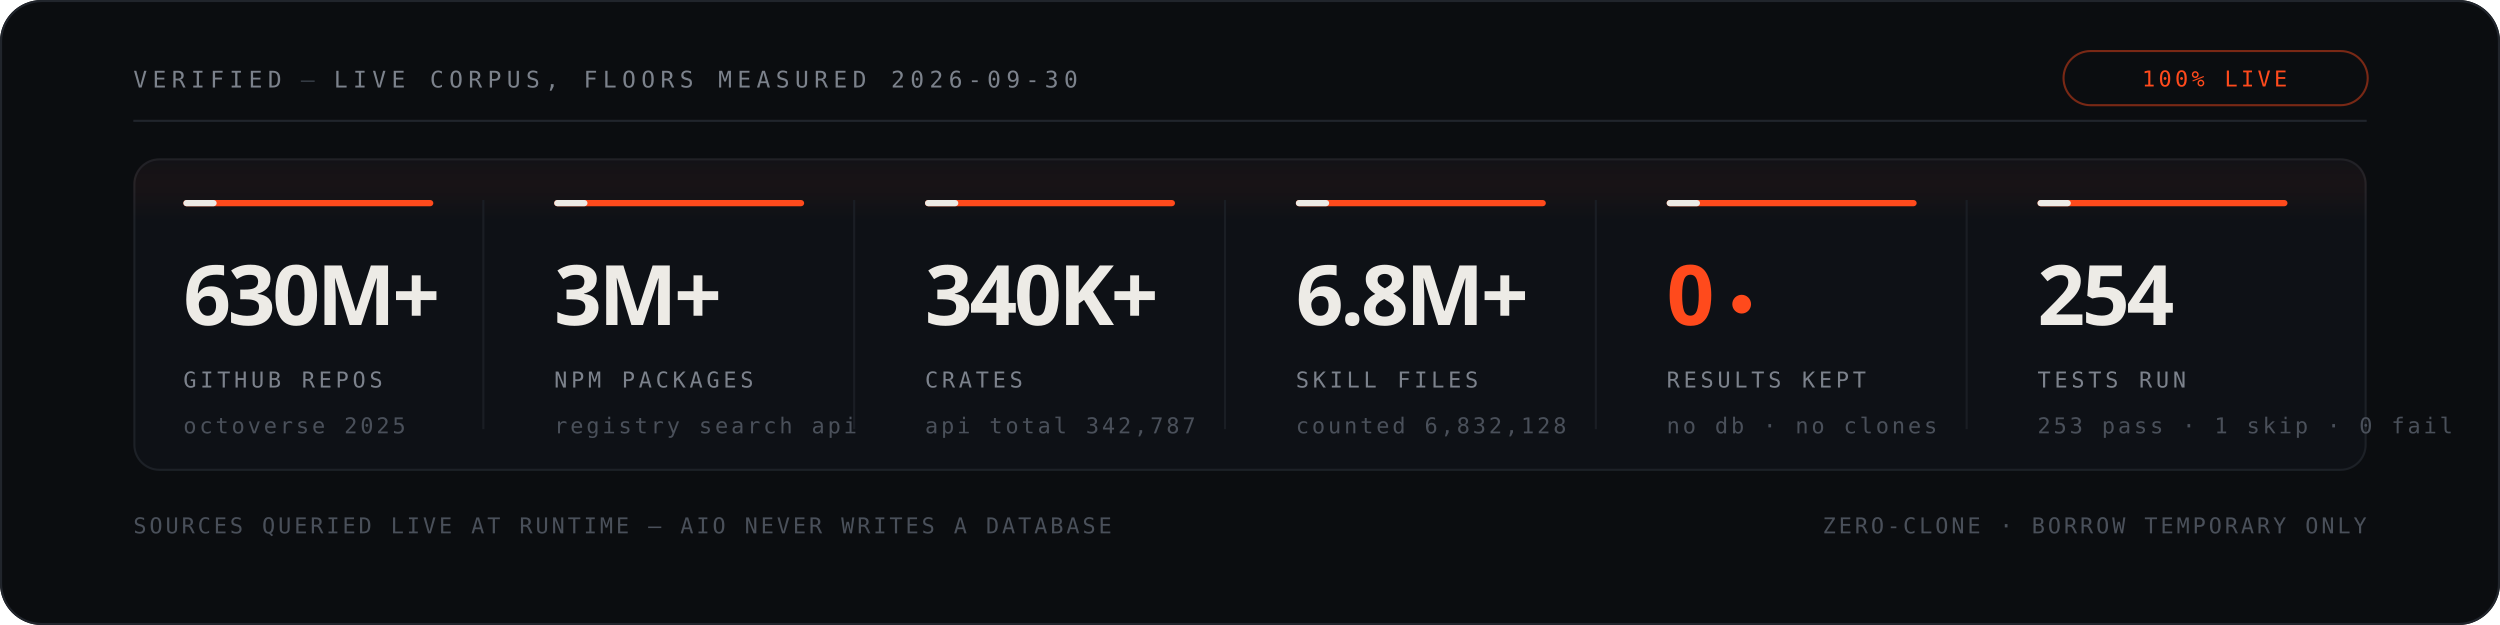
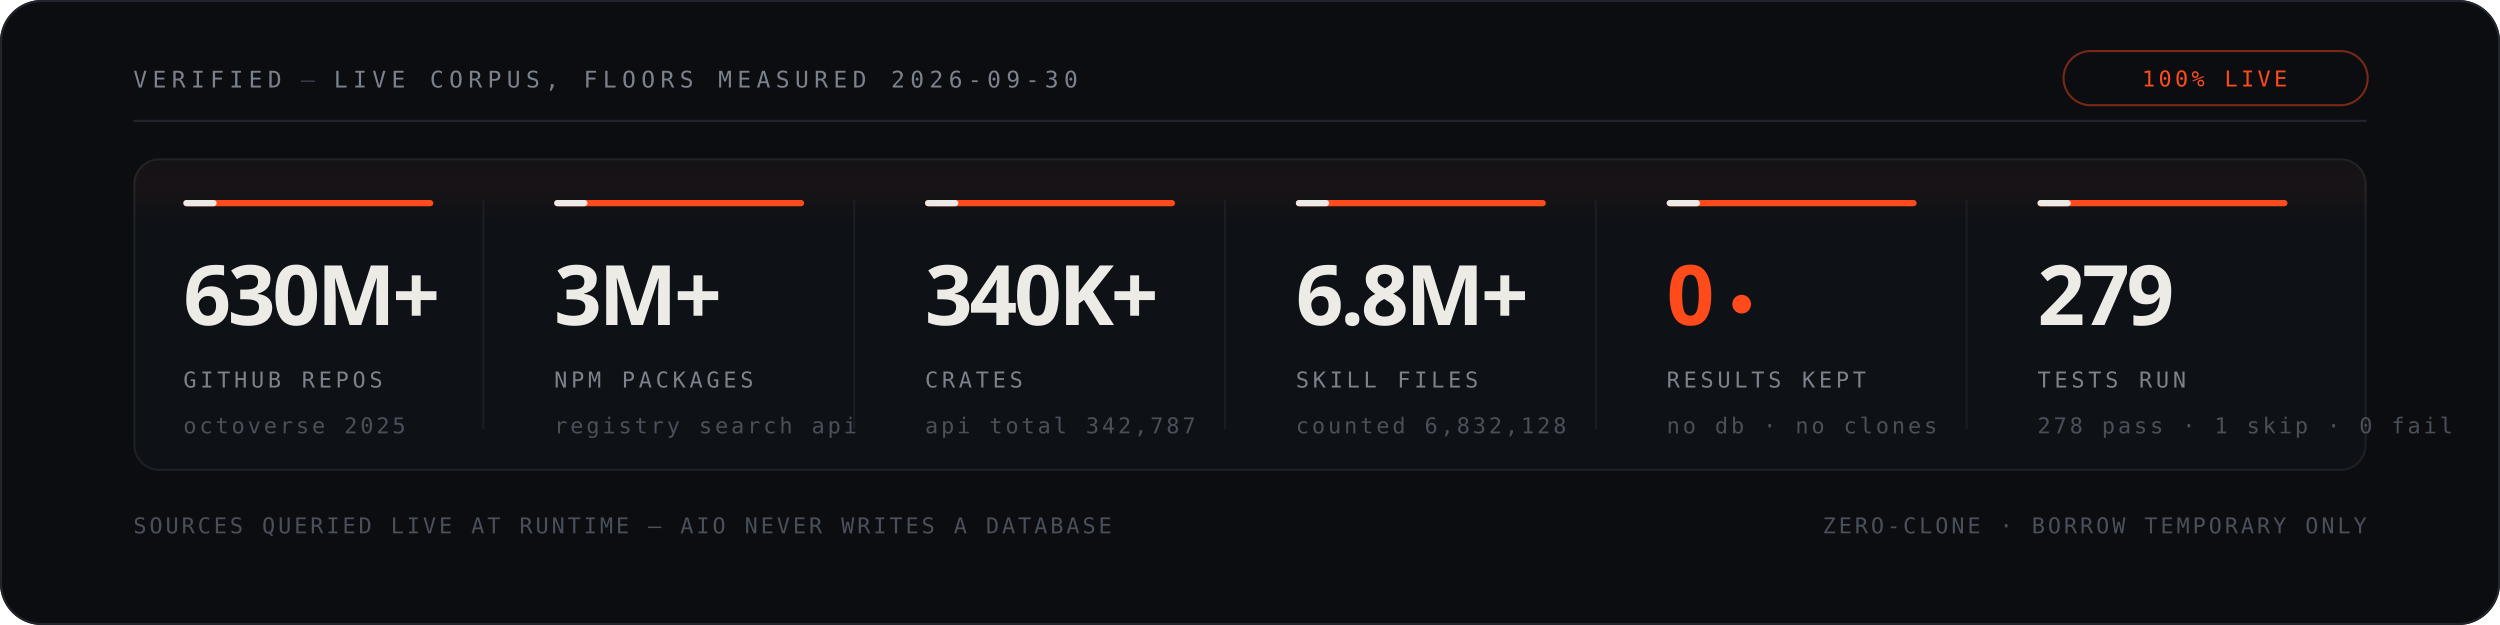
- <svg xmlns="http://www.w3.org/2000/svg" viewBox="0 0 1200 300" role="img" aria-label="aio live stats: 630M+ github repos (Octoverse 2025), 3M+ npm packages, 340K+ crates (measured 342,787), 6.8M+ skill files (measured 6,832,128), no search storage, 254 tests: 253 pass, 1 skip, 0 fail">
+ <svg xmlns="http://www.w3.org/2000/svg" viewBox="0 0 1200 300" role="img" aria-label="aio live stats: 630M+ github repos (Octoverse 2025), 3M+ npm packages, 340K+ crates (measured 342,787), 6.8M+ skill files (measured 6,832,128), no search storage, 279 tests: 278 pass, 1 skip, 0 fail">
  <defs>
    <clipPath id="stripClip">
      <rect x="64" y="76" width="1072" height="150" rx="12" />
    </clipPath>
    <linearGradient id="stripSheen" x1="0" y1="0" x2="0" y2="1">
      <stop offset="0" stop-color="#FF4A1C" stop-opacity="0" />
      <stop offset="0.5" stop-color="#FF4A1C" stop-opacity="0.045" />
      <stop offset="1" stop-color="#FF4A1C" stop-opacity="0" />
    </linearGradient>
    <style>
      .disp{font-family:ui-sans-serif,system-ui,"Segoe UI Variable Display","Segoe UI",sans-serif;font-weight:800;fill:#EDEBE6}
      .mono{font-family:ui-monospace,"Cascadia Mono","SF Mono",Consolas,monospace}
      .eyebrow{font-size:11px;letter-spacing:2.6px;fill:#7C828C}
      .lbl{font-size:10.5px;letter-spacing:1.8px;fill:#7C828C}
      .micro{font-size:10.5px;letter-spacing:1.4px;fill:#4A505A}
      .acc{fill:#FF4A1C}
      .g{transform-box:fill-box;transform-origin:0 50%}
      .c{transform-box:fill-box;transform-origin:50% 50%}
      @keyframes grow{from{transform:scaleX(0)}to{transform:scaleX(1)}}
      @keyframes rise{from{opacity:0;transform:translateY(14px)}to{opacity:1;transform:none}}
      @keyframes fadeIn{from{opacity:0}to{opacity:1}}
      .gw{animation:grow .9s cubic-bezier(.32,.72,0,1) both}
      .rv{transform-box:fill-box;transform-origin:50% 100%;animation:rise .75s cubic-bezier(.32,.72,0,1) both}
      .fd{animation:fadeIn .8s cubic-bezier(.32,.72,0,1) both}
      @media (prefers-reduced-motion:reduce){.gw,.rv,.fd{animation:none}}
    </style>
  </defs>
  <rect width="1200" height="300" rx="20" fill="#0B0D10" />
  <rect x="0.5" y="0.5" width="1199" height="299" rx="19.5" fill="none" stroke="#21252C" />
  <text x="64" y="42" class="mono eyebrow">VERIFIED <tspan fill="#343A43">—</tspan> LIVE CORPUS, FLOORS MEASURED 2026-09-30</text>
  <g class="fd" style="animation-delay:.6s">
    <rect x="990.5" y="24.5" width="146" height="26" rx="13" fill="none" stroke="#FF4A1C" stroke-opacity="0.45">
      <animate attributeName="stroke-opacity" values="0.45;0.15;0.45" keyTimes="0;0.5;1" dur="8s" repeatCount="indefinite" />
    </rect>
    <text x="1063" y="41.5" text-anchor="middle" class="mono" font-size="10.5" letter-spacing="1.6" fill="#FF4A1C">100% LIVE</text>
  </g>
  <line x1="64" y1="58" x2="1136" y2="58" stroke="#21252C" class="gw" style="animation-delay:.15s" />
  <rect x="64.5" y="76.5" width="1071" height="149" rx="12" fill="#0E1116" stroke="#1D2127" class="fd" style="animation-delay:.35s" />
  <g clip-path="url(#stripClip)">
    <rect x="64" y="70" width="1072" height="36" fill="url(#stripSheen)">
      <animate attributeName="y" values="36;36;226;226" keyTimes="0;0.74;0.95;1" dur="8s" repeatCount="indefinite" calcMode="spline" keySplines="0 0 0 0;0.45 0 0.55 1;0 0 0 0" />
    </rect>
  </g>
  <g stroke="#1A1E24" class="fd" style="animation-delay:.5s">
    <line x1="232" y1="96" x2="232" y2="206">
      <animate attributeName="stroke" values="#1A1E24;#1A1E24;#FF4A1C;#1A1E24;#1A1E24" keyTimes="0;0.26;0.28;0.32;1" dur="8s" repeatCount="indefinite" />
    </line>
    <line x1="410" y1="96" x2="410" y2="206">
      <animate attributeName="stroke" values="#1A1E24;#1A1E24;#FF4A1C;#1A1E24;#1A1E24" keyTimes="0;0.34;0.36;0.40;1" dur="8s" repeatCount="indefinite" />
    </line>
    <line x1="588" y1="96" x2="588" y2="206">
      <animate attributeName="stroke" values="#1A1E24;#1A1E24;#FF4A1C;#1A1E24;#1A1E24" keyTimes="0;0.42;0.44;0.48;1" dur="8s" repeatCount="indefinite" />
    </line>
    <line x1="766" y1="96" x2="766" y2="206">
      <animate attributeName="stroke" values="#1A1E24;#1A1E24;#FF4A1C;#1A1E24;#1A1E24" keyTimes="0;0.50;0.52;0.56;1" dur="8s" repeatCount="indefinite" />
    </line>
    <line x1="944" y1="96" x2="944" y2="206">
      <animate attributeName="stroke" values="#1A1E24;#1A1E24;#FF4A1C;#1A1E24;#1A1E24" keyTimes="0;0.58;0.60;0.64;1" dur="8s" repeatCount="indefinite" />
    </line>
  </g>
  <g>
    <rect x="88" y="96" width="120" height="3" rx="1.5" fill="#FF4A1C" class="gw" style="animation-delay:.4s" />
    <rect x="88" y="96" width="16" height="3" rx="1.5" fill="#EDEBE6">
      <animate attributeName="x" values="88;88;192;192;88;88" keyTimes="0;0.08;0.24;0.30;0.36;1" dur="8s" repeatCount="indefinite" calcMode="spline" keySplines="0 0 0 0;0.45 0 0.55 1;0 0 0 0;0.45 0 0.55 1;0 0 0 0" />
    </rect>
    <text x="88" y="156" class="disp rv" font-size="40" letter-spacing="-1.5" style="animation-delay:.5s">630M+
      <animate attributeName="opacity" values="1;1;0.68;1;1" keyTimes="0;0.21;0.24;0.30;1" dur="8s" repeatCount="indefinite" />
    </text>
    <text x="88" y="186" class="mono lbl rv" style="animation-delay:.58s">GITHUB REPOS</text>
    <text x="88" y="208" class="mono micro rv" style="animation-delay:.66s">octoverse 2025</text>
  </g>
  <g>
    <rect x="266" y="96" width="120" height="3" rx="1.5" fill="#FF4A1C" class="gw" style="animation-delay:.52s" />
    <rect x="266" y="96" width="16" height="3" rx="1.5" fill="#EDEBE6">
      <animate attributeName="x" values="266;266;370;370;266;266" keyTimes="0;0.16;0.32;0.38;0.44;1" dur="8s" repeatCount="indefinite" calcMode="spline" keySplines="0 0 0 0;0.45 0 0.55 1;0 0 0 0;0.45 0 0.55 1;0 0 0 0" />
    </rect>
    <text x="266" y="156" class="disp rv" font-size="40" letter-spacing="-1.5" style="animation-delay:.62s">3M+
      <animate attributeName="opacity" values="1;1;0.68;1;1" keyTimes="0;0.29;0.32;0.38;1" dur="8s" repeatCount="indefinite" />
    </text>
    <text x="266" y="186" class="mono lbl rv" style="animation-delay:.7s">NPM PACKAGES</text>
    <text x="266" y="208" class="mono micro rv" style="animation-delay:.78s">registry search api</text>
  </g>
  <g>
    <rect x="444" y="96" width="120" height="3" rx="1.5" fill="#FF4A1C" class="gw" style="animation-delay:.64s" />
    <rect x="444" y="96" width="16" height="3" rx="1.5" fill="#EDEBE6">
      <animate attributeName="x" values="444;444;548;548;444;444" keyTimes="0;0.24;0.40;0.46;0.52;1" dur="8s" repeatCount="indefinite" calcMode="spline" keySplines="0 0 0 0;0.45 0 0.55 1;0 0 0 0;0.45 0 0.55 1;0 0 0 0" />
    </rect>
    <text x="444" y="156" class="disp rv" font-size="40" letter-spacing="-1.5" style="animation-delay:.74s">340K+
      <animate attributeName="opacity" values="1;1;0.68;1;1" keyTimes="0;0.37;0.40;0.46;1" dur="8s" repeatCount="indefinite" />
    </text>
    <text x="444" y="186" class="mono lbl rv" style="animation-delay:.82s">CRATES</text>
    <text x="444" y="208" class="mono micro rv" style="animation-delay:.9s">api total 342,787</text>
  </g>
  <g>
    <rect x="622" y="96" width="120" height="3" rx="1.5" fill="#FF4A1C" class="gw" style="animation-delay:.76s" />
    <rect x="622" y="96" width="16" height="3" rx="1.5" fill="#EDEBE6">
      <animate attributeName="x" values="622;622;726;726;622;622" keyTimes="0;0.32;0.48;0.54;0.60;1" dur="8s" repeatCount="indefinite" calcMode="spline" keySplines="0 0 0 0;0.45 0 0.55 1;0 0 0 0;0.45 0 0.55 1;0 0 0 0" />
    </rect>
    <text x="622" y="156" class="disp rv" font-size="40" letter-spacing="-1.5" style="animation-delay:.86s">6.8M+
      <animate attributeName="opacity" values="1;1;0.68;1;1" keyTimes="0;0.45;0.48;0.54;1" dur="8s" repeatCount="indefinite" />
    </text>
    <text x="622" y="186" class="mono lbl rv" style="animation-delay:.94s">SKILL FILES</text>
    <text x="622" y="208" class="mono micro rv" style="animation-delay:1.02s">counted 6,832,128</text>
  </g>
  <g>
    <rect x="800" y="96" width="120" height="3" rx="1.5" fill="#FF4A1C" class="gw" style="animation-delay:.88s" />
    <rect x="800" y="96" width="16" height="3" rx="1.5" fill="#EDEBE6">
      <animate attributeName="x" values="800;800;904;904;800;800" keyTimes="0;0.40;0.56;0.62;0.68;1" dur="8s" repeatCount="indefinite" calcMode="spline" keySplines="0 0 0 0;0.45 0 0.55 1;0 0 0 0;0.45 0 0.55 1;0 0 0 0" />
    </rect>
    <text x="800" y="156" class="disp acc rv" font-size="40" letter-spacing="-1.5" style="animation-delay:.98s">0
      <animate attributeName="opacity" values="1;1;0.68;1;1" keyTimes="0;0.53;0.56;0.62;1" dur="8s" repeatCount="indefinite" />
    </text>
    <circle cx="836" cy="146" r="4" fill="#FF4A1C">
      <animate attributeName="opacity" values="1;0.2;1" keyTimes="0;0.5;1" dur="8s" repeatCount="indefinite" />
    </circle>
    <circle cx="836" cy="146" r="4" fill="none" stroke="#FF4A1C">
      <animate attributeName="r" values="4;12;4" keyTimes="0;0.62;1" dur="8s" repeatCount="indefinite" />
      <animate attributeName="stroke-opacity" values="0.55;0;0;0.55" keyTimes="0;0.62;0.99;1" dur="8s" repeatCount="indefinite" />
    </circle>
    <text x="800" y="186" class="mono lbl rv" style="animation-delay:1.06s">RESULTS KEPT</text>
    <text x="800" y="208" class="mono micro rv" style="animation-delay:1.14s">no db · no clones</text>
  </g>
  <g>
    <rect x="978" y="96" width="120" height="3" rx="1.5" fill="#FF4A1C" class="gw" style="animation-delay:1s" />
    <rect x="978" y="96" width="16" height="3" rx="1.5" fill="#EDEBE6">
      <animate attributeName="x" values="978;978;1082;1082;978;978" keyTimes="0;0.48;0.64;0.70;0.76;1" dur="8s" repeatCount="indefinite" calcMode="spline" keySplines="0 0 0 0;0.45 0 0.55 1;0 0 0 0;0.45 0 0.55 1;0 0 0 0" />
    </rect>
-     <text x="978" y="156" class="disp rv" font-size="40" letter-spacing="-1.5" style="animation-delay:1.1s">254
+     <text x="978" y="156" class="disp rv" font-size="40" letter-spacing="-1.5" style="animation-delay:1.1s">279
      <animate attributeName="opacity" values="1;1;0.68;1;1" keyTimes="0;0.61;0.64;0.70;1" dur="8s" repeatCount="indefinite" />
    </text>
    <text x="978" y="186" class="mono lbl rv" style="animation-delay:1.18s">TESTS RUN</text>
-     <text x="978" y="208" class="mono micro rv" style="animation-delay:1.26s">253 pass · 1 skip · 0 fail</text>
+     <text x="978" y="208" class="mono micro rv" style="animation-delay:1.26s">278 pass · 1 skip · 0 fail</text>
  </g>
  <text x="64" y="256" class="mono micro fd" style="animation-delay:1.3s">SOURCES QUERIED LIVE AT RUNTIME — AIO NEVER WRITES A DATABASE</text>
  <text x="1136" y="256" text-anchor="end" class="mono micro fd" style="animation-delay:1.3s">ZERO-CLONE · BORROW TEMPORARY ONLY</text>
</svg>
